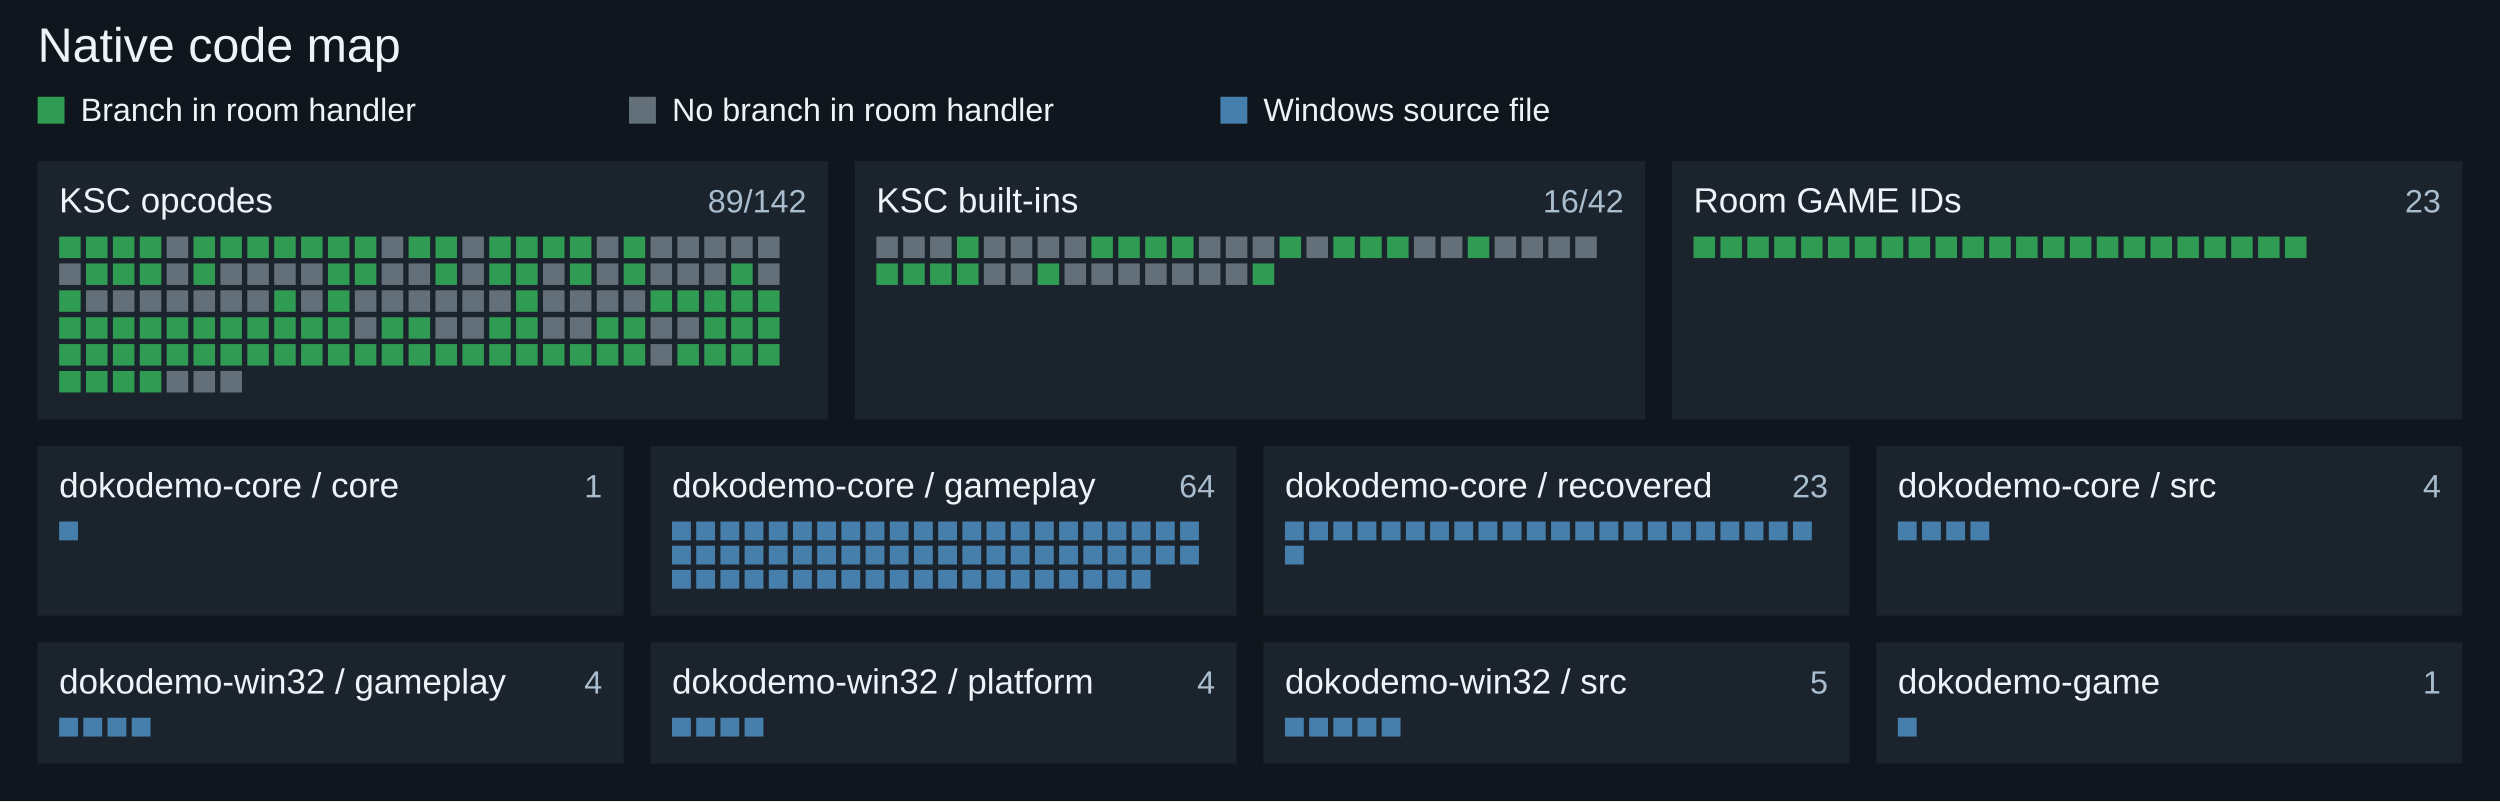
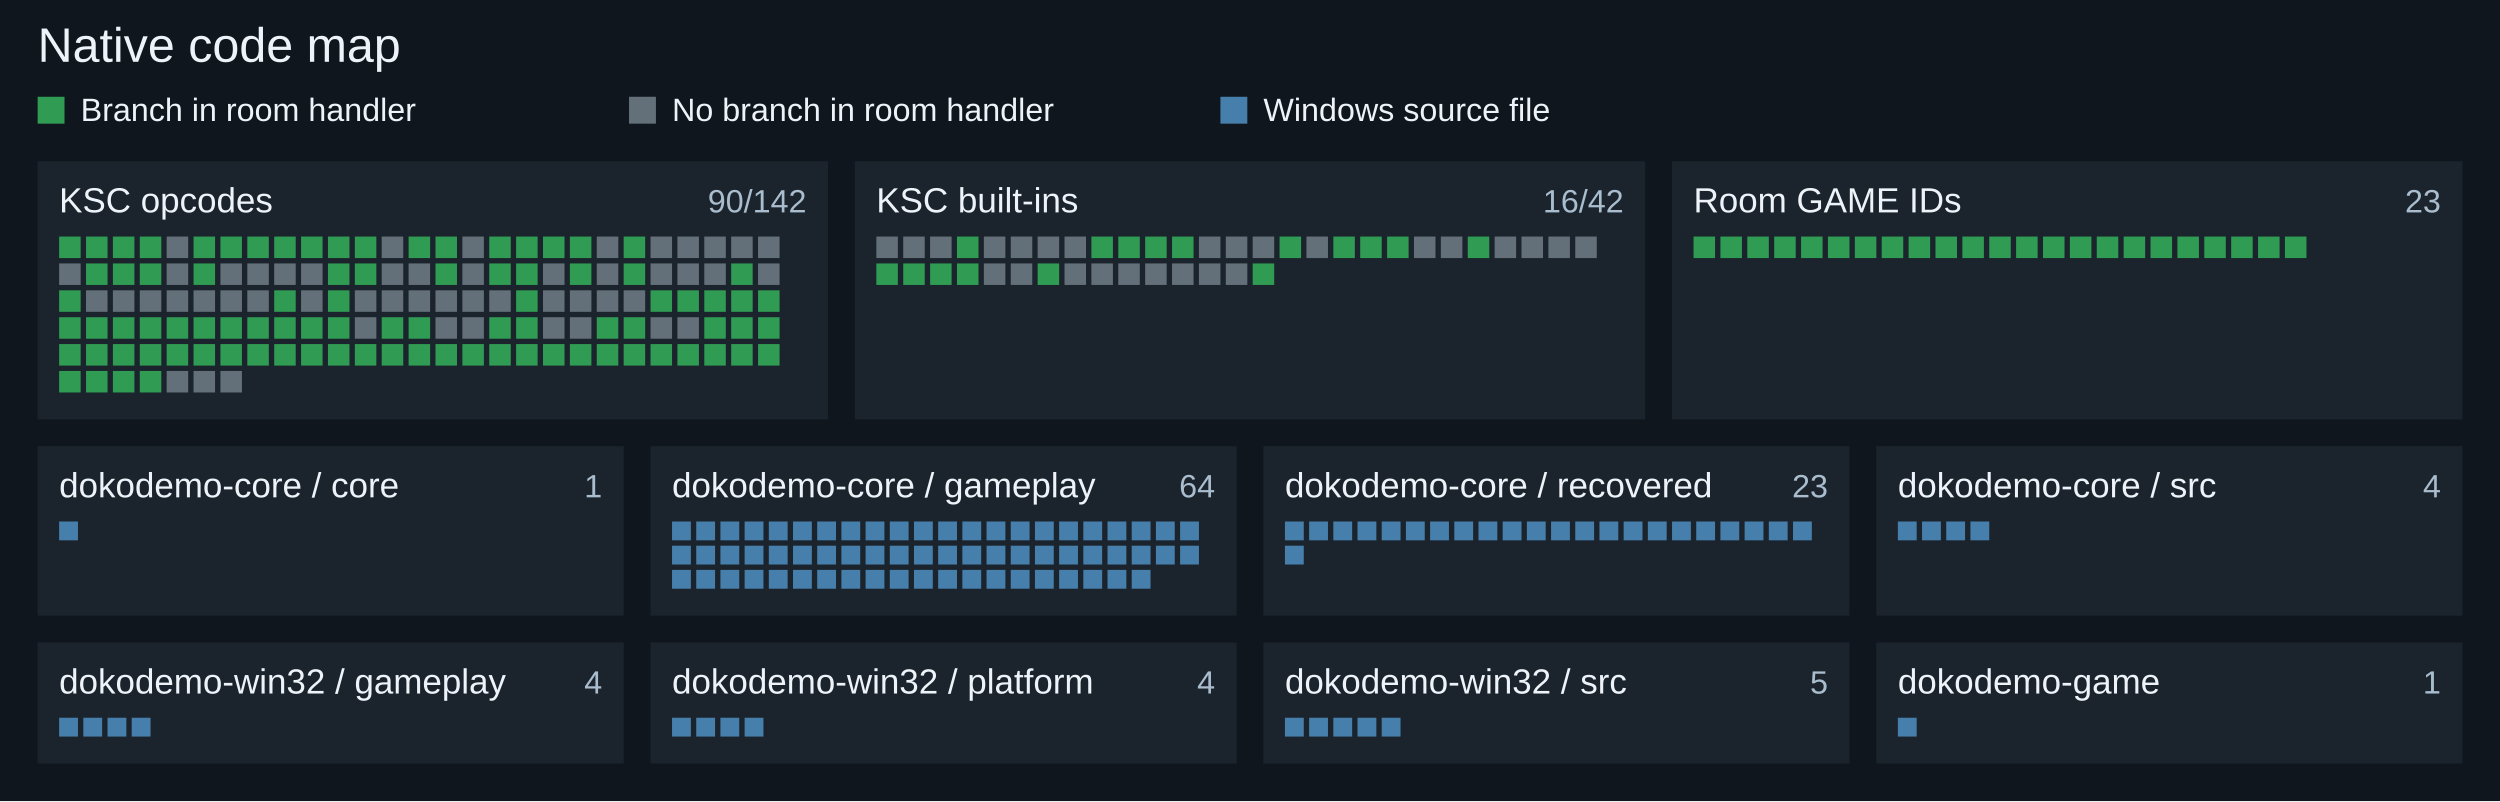
<svg xmlns="http://www.w3.org/2000/svg" width="930" height="298" viewBox="0 0 930 298" role="img" aria-label="Native code map. Each square represents a dispatch ID or Windows source file.">
  <rect x="0" y="0" width="930" height="298" fill="#10161d" />
  <g font-family="Segoe UI, Arial, sans-serif">
    <text x="14" y="23" font-size="18" fill="#edf3f8">Native code map</text>
    <rect x="14" y="36" width="10" height="10" fill="#2f9b53" />
    <text x="30" y="45" font-size="12" fill="#edf3f8">Branch in room handler</text>
    <rect x="234" y="36" width="10" height="10" fill="#63707a" />
    <text x="250" y="45" font-size="12" fill="#edf3f8">No branch in room handler</text>
    <rect x="454" y="36" width="10" height="10" fill="#477fac" />
    <text x="470" y="45" font-size="12" fill="#edf3f8">Windows source file</text>
    <rect x="14" y="60" width="294" height="96" fill="#1b242c" />
    <text x="22" y="79" font-size="13" fill="#edf3f8">KSC opcodes</text>
-     <text x="300" y="79" font-size="12" fill="#a9bdce" text-anchor="end">89/142</text>
+     <text x="300" y="79" font-size="12" fill="#a9bdce" text-anchor="end">90/142</text>
    <rect x="22" y="88" width="8" height="8" fill="#2f9b53" />
    <rect x="32" y="88" width="8" height="8" fill="#2f9b53" />
    <rect x="42" y="88" width="8" height="8" fill="#2f9b53" />
    <rect x="52" y="88" width="8" height="8" fill="#2f9b53" />
    <rect x="62" y="88" width="8" height="8" fill="#63707a" />
    <rect x="72" y="88" width="8" height="8" fill="#2f9b53" />
    <rect x="82" y="88" width="8" height="8" fill="#2f9b53" />
    <rect x="92" y="88" width="8" height="8" fill="#2f9b53" />
    <rect x="102" y="88" width="8" height="8" fill="#2f9b53" />
    <rect x="112" y="88" width="8" height="8" fill="#2f9b53" />
    <rect x="122" y="88" width="8" height="8" fill="#2f9b53" />
    <rect x="132" y="88" width="8" height="8" fill="#2f9b53" />
    <rect x="142" y="88" width="8" height="8" fill="#63707a" />
    <rect x="152" y="88" width="8" height="8" fill="#2f9b53" />
    <rect x="162" y="88" width="8" height="8" fill="#2f9b53" />
    <rect x="172" y="88" width="8" height="8" fill="#63707a" />
    <rect x="182" y="88" width="8" height="8" fill="#2f9b53" />
    <rect x="192" y="88" width="8" height="8" fill="#2f9b53" />
    <rect x="202" y="88" width="8" height="8" fill="#2f9b53" />
    <rect x="212" y="88" width="8" height="8" fill="#2f9b53" />
    <rect x="222" y="88" width="8" height="8" fill="#63707a" />
    <rect x="232" y="88" width="8" height="8" fill="#2f9b53" />
    <rect x="242" y="88" width="8" height="8" fill="#63707a" />
    <rect x="252" y="88" width="8" height="8" fill="#63707a" />
    <rect x="262" y="88" width="8" height="8" fill="#63707a" />
    <rect x="272" y="88" width="8" height="8" fill="#63707a" />
    <rect x="282" y="88" width="8" height="8" fill="#63707a" />
    <rect x="22" y="98" width="8" height="8" fill="#63707a" />
    <rect x="32" y="98" width="8" height="8" fill="#2f9b53" />
    <rect x="42" y="98" width="8" height="8" fill="#2f9b53" />
    <rect x="52" y="98" width="8" height="8" fill="#2f9b53" />
    <rect x="62" y="98" width="8" height="8" fill="#63707a" />
    <rect x="72" y="98" width="8" height="8" fill="#2f9b53" />
    <rect x="82" y="98" width="8" height="8" fill="#63707a" />
    <rect x="92" y="98" width="8" height="8" fill="#63707a" />
    <rect x="102" y="98" width="8" height="8" fill="#63707a" />
    <rect x="112" y="98" width="8" height="8" fill="#63707a" />
    <rect x="122" y="98" width="8" height="8" fill="#2f9b53" />
    <rect x="132" y="98" width="8" height="8" fill="#2f9b53" />
    <rect x="142" y="98" width="8" height="8" fill="#63707a" />
    <rect x="152" y="98" width="8" height="8" fill="#63707a" />
    <rect x="162" y="98" width="8" height="8" fill="#2f9b53" />
    <rect x="172" y="98" width="8" height="8" fill="#63707a" />
    <rect x="182" y="98" width="8" height="8" fill="#2f9b53" />
    <rect x="192" y="98" width="8" height="8" fill="#2f9b53" />
    <rect x="202" y="98" width="8" height="8" fill="#63707a" />
    <rect x="212" y="98" width="8" height="8" fill="#2f9b53" />
    <rect x="222" y="98" width="8" height="8" fill="#63707a" />
    <rect x="232" y="98" width="8" height="8" fill="#2f9b53" />
    <rect x="242" y="98" width="8" height="8" fill="#63707a" />
    <rect x="252" y="98" width="8" height="8" fill="#63707a" />
    <rect x="262" y="98" width="8" height="8" fill="#63707a" />
    <rect x="272" y="98" width="8" height="8" fill="#2f9b53" />
    <rect x="282" y="98" width="8" height="8" fill="#63707a" />
    <rect x="22" y="108" width="8" height="8" fill="#2f9b53" />
    <rect x="32" y="108" width="8" height="8" fill="#63707a" />
    <rect x="42" y="108" width="8" height="8" fill="#63707a" />
    <rect x="52" y="108" width="8" height="8" fill="#63707a" />
    <rect x="62" y="108" width="8" height="8" fill="#63707a" />
    <rect x="72" y="108" width="8" height="8" fill="#63707a" />
    <rect x="82" y="108" width="8" height="8" fill="#63707a" />
    <rect x="92" y="108" width="8" height="8" fill="#63707a" />
    <rect x="102" y="108" width="8" height="8" fill="#2f9b53" />
    <rect x="112" y="108" width="8" height="8" fill="#63707a" />
    <rect x="122" y="108" width="8" height="8" fill="#2f9b53" />
    <rect x="132" y="108" width="8" height="8" fill="#63707a" />
    <rect x="142" y="108" width="8" height="8" fill="#63707a" />
    <rect x="152" y="108" width="8" height="8" fill="#63707a" />
    <rect x="162" y="108" width="8" height="8" fill="#63707a" />
    <rect x="172" y="108" width="8" height="8" fill="#63707a" />
    <rect x="182" y="108" width="8" height="8" fill="#63707a" />
    <rect x="192" y="108" width="8" height="8" fill="#2f9b53" />
    <rect x="202" y="108" width="8" height="8" fill="#63707a" />
    <rect x="212" y="108" width="8" height="8" fill="#63707a" />
    <rect x="222" y="108" width="8" height="8" fill="#63707a" />
    <rect x="232" y="108" width="8" height="8" fill="#63707a" />
    <rect x="242" y="108" width="8" height="8" fill="#2f9b53" />
    <rect x="252" y="108" width="8" height="8" fill="#2f9b53" />
    <rect x="262" y="108" width="8" height="8" fill="#2f9b53" />
    <rect x="272" y="108" width="8" height="8" fill="#2f9b53" />
    <rect x="282" y="108" width="8" height="8" fill="#2f9b53" />
    <rect x="22" y="118" width="8" height="8" fill="#2f9b53" />
    <rect x="32" y="118" width="8" height="8" fill="#2f9b53" />
    <rect x="42" y="118" width="8" height="8" fill="#2f9b53" />
    <rect x="52" y="118" width="8" height="8" fill="#2f9b53" />
    <rect x="62" y="118" width="8" height="8" fill="#2f9b53" />
    <rect x="72" y="118" width="8" height="8" fill="#2f9b53" />
    <rect x="82" y="118" width="8" height="8" fill="#2f9b53" />
    <rect x="92" y="118" width="8" height="8" fill="#2f9b53" />
    <rect x="102" y="118" width="8" height="8" fill="#2f9b53" />
    <rect x="112" y="118" width="8" height="8" fill="#2f9b53" />
    <rect x="122" y="118" width="8" height="8" fill="#2f9b53" />
    <rect x="132" y="118" width="8" height="8" fill="#63707a" />
    <rect x="142" y="118" width="8" height="8" fill="#2f9b53" />
    <rect x="152" y="118" width="8" height="8" fill="#2f9b53" />
    <rect x="162" y="118" width="8" height="8" fill="#63707a" />
    <rect x="172" y="118" width="8" height="8" fill="#63707a" />
    <rect x="182" y="118" width="8" height="8" fill="#2f9b53" />
    <rect x="192" y="118" width="8" height="8" fill="#2f9b53" />
    <rect x="202" y="118" width="8" height="8" fill="#63707a" />
    <rect x="212" y="118" width="8" height="8" fill="#63707a" />
    <rect x="222" y="118" width="8" height="8" fill="#2f9b53" />
    <rect x="232" y="118" width="8" height="8" fill="#2f9b53" />
    <rect x="242" y="118" width="8" height="8" fill="#63707a" />
    <rect x="252" y="118" width="8" height="8" fill="#63707a" />
    <rect x="262" y="118" width="8" height="8" fill="#2f9b53" />
    <rect x="272" y="118" width="8" height="8" fill="#2f9b53" />
    <rect x="282" y="118" width="8" height="8" fill="#2f9b53" />
    <rect x="22" y="128" width="8" height="8" fill="#2f9b53" />
    <rect x="32" y="128" width="8" height="8" fill="#2f9b53" />
    <rect x="42" y="128" width="8" height="8" fill="#2f9b53" />
    <rect x="52" y="128" width="8" height="8" fill="#2f9b53" />
    <rect x="62" y="128" width="8" height="8" fill="#2f9b53" />
    <rect x="72" y="128" width="8" height="8" fill="#2f9b53" />
    <rect x="82" y="128" width="8" height="8" fill="#2f9b53" />
    <rect x="92" y="128" width="8" height="8" fill="#2f9b53" />
    <rect x="102" y="128" width="8" height="8" fill="#2f9b53" />
    <rect x="112" y="128" width="8" height="8" fill="#2f9b53" />
    <rect x="122" y="128" width="8" height="8" fill="#2f9b53" />
    <rect x="132" y="128" width="8" height="8" fill="#2f9b53" />
    <rect x="142" y="128" width="8" height="8" fill="#2f9b53" />
    <rect x="152" y="128" width="8" height="8" fill="#2f9b53" />
    <rect x="162" y="128" width="8" height="8" fill="#2f9b53" />
    <rect x="172" y="128" width="8" height="8" fill="#2f9b53" />
    <rect x="182" y="128" width="8" height="8" fill="#2f9b53" />
    <rect x="192" y="128" width="8" height="8" fill="#2f9b53" />
    <rect x="202" y="128" width="8" height="8" fill="#2f9b53" />
    <rect x="212" y="128" width="8" height="8" fill="#2f9b53" />
    <rect x="222" y="128" width="8" height="8" fill="#2f9b53" />
    <rect x="232" y="128" width="8" height="8" fill="#2f9b53" />
-     <rect x="242" y="128" width="8" height="8" fill="#63707a" />
+     <rect x="242" y="128" width="8" height="8" fill="#2f9b53" />
    <rect x="252" y="128" width="8" height="8" fill="#2f9b53" />
    <rect x="262" y="128" width="8" height="8" fill="#2f9b53" />
    <rect x="272" y="128" width="8" height="8" fill="#2f9b53" />
    <rect x="282" y="128" width="8" height="8" fill="#2f9b53" />
    <rect x="22" y="138" width="8" height="8" fill="#2f9b53" />
    <rect x="32" y="138" width="8" height="8" fill="#2f9b53" />
    <rect x="42" y="138" width="8" height="8" fill="#2f9b53" />
    <rect x="52" y="138" width="8" height="8" fill="#2f9b53" />
    <rect x="62" y="138" width="8" height="8" fill="#63707a" />
    <rect x="72" y="138" width="8" height="8" fill="#63707a" />
    <rect x="82" y="138" width="8" height="8" fill="#63707a" />
    <rect x="318" y="60" width="294" height="96" fill="#1b242c" />
    <text x="326" y="79" font-size="13" fill="#edf3f8">KSC built-ins</text>
    <text x="604" y="79" font-size="12" fill="#a9bdce" text-anchor="end">16/42</text>
    <rect x="326" y="88" width="8" height="8" fill="#63707a" />
    <rect x="336" y="88" width="8" height="8" fill="#63707a" />
    <rect x="346" y="88" width="8" height="8" fill="#63707a" />
    <rect x="356" y="88" width="8" height="8" fill="#2f9b53" />
    <rect x="366" y="88" width="8" height="8" fill="#63707a" />
    <rect x="376" y="88" width="8" height="8" fill="#63707a" />
    <rect x="386" y="88" width="8" height="8" fill="#63707a" />
    <rect x="396" y="88" width="8" height="8" fill="#63707a" />
    <rect x="406" y="88" width="8" height="8" fill="#2f9b53" />
    <rect x="416" y="88" width="8" height="8" fill="#2f9b53" />
    <rect x="426" y="88" width="8" height="8" fill="#2f9b53" />
    <rect x="436" y="88" width="8" height="8" fill="#2f9b53" />
    <rect x="446" y="88" width="8" height="8" fill="#63707a" />
    <rect x="456" y="88" width="8" height="8" fill="#63707a" />
    <rect x="466" y="88" width="8" height="8" fill="#63707a" />
    <rect x="476" y="88" width="8" height="8" fill="#2f9b53" />
    <rect x="486" y="88" width="8" height="8" fill="#63707a" />
    <rect x="496" y="88" width="8" height="8" fill="#2f9b53" />
    <rect x="506" y="88" width="8" height="8" fill="#2f9b53" />
    <rect x="516" y="88" width="8" height="8" fill="#2f9b53" />
    <rect x="526" y="88" width="8" height="8" fill="#63707a" />
    <rect x="536" y="88" width="8" height="8" fill="#63707a" />
    <rect x="546" y="88" width="8" height="8" fill="#2f9b53" />
    <rect x="556" y="88" width="8" height="8" fill="#63707a" />
    <rect x="566" y="88" width="8" height="8" fill="#63707a" />
    <rect x="576" y="88" width="8" height="8" fill="#63707a" />
    <rect x="586" y="88" width="8" height="8" fill="#63707a" />
    <rect x="326" y="98" width="8" height="8" fill="#2f9b53" />
    <rect x="336" y="98" width="8" height="8" fill="#2f9b53" />
    <rect x="346" y="98" width="8" height="8" fill="#2f9b53" />
    <rect x="356" y="98" width="8" height="8" fill="#2f9b53" />
    <rect x="366" y="98" width="8" height="8" fill="#63707a" />
    <rect x="376" y="98" width="8" height="8" fill="#63707a" />
    <rect x="386" y="98" width="8" height="8" fill="#2f9b53" />
    <rect x="396" y="98" width="8" height="8" fill="#63707a" />
    <rect x="406" y="98" width="8" height="8" fill="#63707a" />
    <rect x="416" y="98" width="8" height="8" fill="#63707a" />
    <rect x="426" y="98" width="8" height="8" fill="#63707a" />
    <rect x="436" y="98" width="8" height="8" fill="#63707a" />
    <rect x="446" y="98" width="8" height="8" fill="#63707a" />
    <rect x="456" y="98" width="8" height="8" fill="#63707a" />
    <rect x="466" y="98" width="8" height="8" fill="#2f9b53" />
    <rect x="622" y="60" width="294" height="96" fill="#1b242c" />
    <text x="630" y="79" font-size="13" fill="#edf3f8">Room GAME IDs</text>
    <text x="908" y="79" font-size="12" fill="#a9bdce" text-anchor="end">23</text>
    <rect x="630" y="88" width="8" height="8" fill="#2f9b53" />
    <rect x="640" y="88" width="8" height="8" fill="#2f9b53" />
    <rect x="650" y="88" width="8" height="8" fill="#2f9b53" />
    <rect x="660" y="88" width="8" height="8" fill="#2f9b53" />
    <rect x="670" y="88" width="8" height="8" fill="#2f9b53" />
    <rect x="680" y="88" width="8" height="8" fill="#2f9b53" />
    <rect x="690" y="88" width="8" height="8" fill="#2f9b53" />
    <rect x="700" y="88" width="8" height="8" fill="#2f9b53" />
    <rect x="710" y="88" width="8" height="8" fill="#2f9b53" />
    <rect x="720" y="88" width="8" height="8" fill="#2f9b53" />
    <rect x="730" y="88" width="8" height="8" fill="#2f9b53" />
    <rect x="740" y="88" width="8" height="8" fill="#2f9b53" />
    <rect x="750" y="88" width="8" height="8" fill="#2f9b53" />
    <rect x="760" y="88" width="8" height="8" fill="#2f9b53" />
    <rect x="770" y="88" width="8" height="8" fill="#2f9b53" />
    <rect x="780" y="88" width="8" height="8" fill="#2f9b53" />
    <rect x="790" y="88" width="8" height="8" fill="#2f9b53" />
    <rect x="800" y="88" width="8" height="8" fill="#2f9b53" />
    <rect x="810" y="88" width="8" height="8" fill="#2f9b53" />
    <rect x="820" y="88" width="8" height="8" fill="#2f9b53" />
    <rect x="830" y="88" width="8" height="8" fill="#2f9b53" />
    <rect x="840" y="88" width="8" height="8" fill="#2f9b53" />
    <rect x="850" y="88" width="8" height="8" fill="#2f9b53" />
    <rect x="14" y="166" width="218" height="63" fill="#1b242c" />
    <text x="22" y="185" font-size="13" fill="#edf3f8">dokodemo-core / core</text>
    <text x="224" y="185" font-size="12" fill="#a9bdce" text-anchor="end">1</text>
    <rect x="22" y="194" width="7" height="7" fill="#477fac" />
    <rect x="242" y="166" width="218" height="63" fill="#1b242c" />
    <text x="250" y="185" font-size="13" fill="#edf3f8">dokodemo-core / gameplay</text>
    <text x="452" y="185" font-size="12" fill="#a9bdce" text-anchor="end">64</text>
    <rect x="250" y="194" width="7" height="7" fill="#477fac" />
    <rect x="259" y="194" width="7" height="7" fill="#477fac" />
    <rect x="268" y="194" width="7" height="7" fill="#477fac" />
    <rect x="277" y="194" width="7" height="7" fill="#477fac" />
    <rect x="286" y="194" width="7" height="7" fill="#477fac" />
    <rect x="295" y="194" width="7" height="7" fill="#477fac" />
    <rect x="304" y="194" width="7" height="7" fill="#477fac" />
    <rect x="313" y="194" width="7" height="7" fill="#477fac" />
    <rect x="322" y="194" width="7" height="7" fill="#477fac" />
    <rect x="331" y="194" width="7" height="7" fill="#477fac" />
    <rect x="340" y="194" width="7" height="7" fill="#477fac" />
    <rect x="349" y="194" width="7" height="7" fill="#477fac" />
    <rect x="358" y="194" width="7" height="7" fill="#477fac" />
    <rect x="367" y="194" width="7" height="7" fill="#477fac" />
    <rect x="376" y="194" width="7" height="7" fill="#477fac" />
    <rect x="385" y="194" width="7" height="7" fill="#477fac" />
    <rect x="394" y="194" width="7" height="7" fill="#477fac" />
    <rect x="403" y="194" width="7" height="7" fill="#477fac" />
    <rect x="412" y="194" width="7" height="7" fill="#477fac" />
    <rect x="421" y="194" width="7" height="7" fill="#477fac" />
    <rect x="430" y="194" width="7" height="7" fill="#477fac" />
    <rect x="439" y="194" width="7" height="7" fill="#477fac" />
    <rect x="250" y="203" width="7" height="7" fill="#477fac" />
    <rect x="259" y="203" width="7" height="7" fill="#477fac" />
    <rect x="268" y="203" width="7" height="7" fill="#477fac" />
    <rect x="277" y="203" width="7" height="7" fill="#477fac" />
    <rect x="286" y="203" width="7" height="7" fill="#477fac" />
    <rect x="295" y="203" width="7" height="7" fill="#477fac" />
    <rect x="304" y="203" width="7" height="7" fill="#477fac" />
    <rect x="313" y="203" width="7" height="7" fill="#477fac" />
    <rect x="322" y="203" width="7" height="7" fill="#477fac" />
    <rect x="331" y="203" width="7" height="7" fill="#477fac" />
    <rect x="340" y="203" width="7" height="7" fill="#477fac" />
    <rect x="349" y="203" width="7" height="7" fill="#477fac" />
    <rect x="358" y="203" width="7" height="7" fill="#477fac" />
    <rect x="367" y="203" width="7" height="7" fill="#477fac" />
    <rect x="376" y="203" width="7" height="7" fill="#477fac" />
    <rect x="385" y="203" width="7" height="7" fill="#477fac" />
    <rect x="394" y="203" width="7" height="7" fill="#477fac" />
    <rect x="403" y="203" width="7" height="7" fill="#477fac" />
    <rect x="412" y="203" width="7" height="7" fill="#477fac" />
    <rect x="421" y="203" width="7" height="7" fill="#477fac" />
    <rect x="430" y="203" width="7" height="7" fill="#477fac" />
    <rect x="439" y="203" width="7" height="7" fill="#477fac" />
    <rect x="250" y="212" width="7" height="7" fill="#477fac" />
    <rect x="259" y="212" width="7" height="7" fill="#477fac" />
    <rect x="268" y="212" width="7" height="7" fill="#477fac" />
    <rect x="277" y="212" width="7" height="7" fill="#477fac" />
    <rect x="286" y="212" width="7" height="7" fill="#477fac" />
    <rect x="295" y="212" width="7" height="7" fill="#477fac" />
    <rect x="304" y="212" width="7" height="7" fill="#477fac" />
    <rect x="313" y="212" width="7" height="7" fill="#477fac" />
    <rect x="322" y="212" width="7" height="7" fill="#477fac" />
    <rect x="331" y="212" width="7" height="7" fill="#477fac" />
    <rect x="340" y="212" width="7" height="7" fill="#477fac" />
    <rect x="349" y="212" width="7" height="7" fill="#477fac" />
    <rect x="358" y="212" width="7" height="7" fill="#477fac" />
    <rect x="367" y="212" width="7" height="7" fill="#477fac" />
    <rect x="376" y="212" width="7" height="7" fill="#477fac" />
    <rect x="385" y="212" width="7" height="7" fill="#477fac" />
    <rect x="394" y="212" width="7" height="7" fill="#477fac" />
    <rect x="403" y="212" width="7" height="7" fill="#477fac" />
    <rect x="412" y="212" width="7" height="7" fill="#477fac" />
    <rect x="421" y="212" width="7" height="7" fill="#477fac" />
    <rect x="470" y="166" width="218" height="63" fill="#1b242c" />
    <text x="478" y="185" font-size="13" fill="#edf3f8">dokodemo-core / recovered</text>
    <text x="680" y="185" font-size="12" fill="#a9bdce" text-anchor="end">23</text>
    <rect x="478" y="194" width="7" height="7" fill="#477fac" />
    <rect x="487" y="194" width="7" height="7" fill="#477fac" />
    <rect x="496" y="194" width="7" height="7" fill="#477fac" />
    <rect x="505" y="194" width="7" height="7" fill="#477fac" />
    <rect x="514" y="194" width="7" height="7" fill="#477fac" />
    <rect x="523" y="194" width="7" height="7" fill="#477fac" />
    <rect x="532" y="194" width="7" height="7" fill="#477fac" />
    <rect x="541" y="194" width="7" height="7" fill="#477fac" />
    <rect x="550" y="194" width="7" height="7" fill="#477fac" />
    <rect x="559" y="194" width="7" height="7" fill="#477fac" />
    <rect x="568" y="194" width="7" height="7" fill="#477fac" />
    <rect x="577" y="194" width="7" height="7" fill="#477fac" />
    <rect x="586" y="194" width="7" height="7" fill="#477fac" />
    <rect x="595" y="194" width="7" height="7" fill="#477fac" />
    <rect x="604" y="194" width="7" height="7" fill="#477fac" />
    <rect x="613" y="194" width="7" height="7" fill="#477fac" />
    <rect x="622" y="194" width="7" height="7" fill="#477fac" />
    <rect x="631" y="194" width="7" height="7" fill="#477fac" />
    <rect x="640" y="194" width="7" height="7" fill="#477fac" />
    <rect x="649" y="194" width="7" height="7" fill="#477fac" />
    <rect x="658" y="194" width="7" height="7" fill="#477fac" />
    <rect x="667" y="194" width="7" height="7" fill="#477fac" />
    <rect x="478" y="203" width="7" height="7" fill="#477fac" />
    <rect x="698" y="166" width="218" height="63" fill="#1b242c" />
    <text x="706" y="185" font-size="13" fill="#edf3f8">dokodemo-core / src</text>
    <text x="908" y="185" font-size="12" fill="#a9bdce" text-anchor="end">4</text>
    <rect x="706" y="194" width="7" height="7" fill="#477fac" />
    <rect x="715" y="194" width="7" height="7" fill="#477fac" />
    <rect x="724" y="194" width="7" height="7" fill="#477fac" />
    <rect x="733" y="194" width="7" height="7" fill="#477fac" />
    <rect x="14" y="239" width="218" height="45" fill="#1b242c" />
    <text x="22" y="258" font-size="13" fill="#edf3f8">dokodemo-win32 / gameplay</text>
    <text x="224" y="258" font-size="12" fill="#a9bdce" text-anchor="end">4</text>
    <rect x="22" y="267" width="7" height="7" fill="#477fac" />
    <rect x="31" y="267" width="7" height="7" fill="#477fac" />
    <rect x="40" y="267" width="7" height="7" fill="#477fac" />
    <rect x="49" y="267" width="7" height="7" fill="#477fac" />
    <rect x="242" y="239" width="218" height="45" fill="#1b242c" />
    <text x="250" y="258" font-size="13" fill="#edf3f8">dokodemo-win32 / platform</text>
    <text x="452" y="258" font-size="12" fill="#a9bdce" text-anchor="end">4</text>
    <rect x="250" y="267" width="7" height="7" fill="#477fac" />
    <rect x="259" y="267" width="7" height="7" fill="#477fac" />
    <rect x="268" y="267" width="7" height="7" fill="#477fac" />
    <rect x="277" y="267" width="7" height="7" fill="#477fac" />
    <rect x="470" y="239" width="218" height="45" fill="#1b242c" />
    <text x="478" y="258" font-size="13" fill="#edf3f8">dokodemo-win32 / src</text>
    <text x="680" y="258" font-size="12" fill="#a9bdce" text-anchor="end">5</text>
    <rect x="478" y="267" width="7" height="7" fill="#477fac" />
    <rect x="487" y="267" width="7" height="7" fill="#477fac" />
    <rect x="496" y="267" width="7" height="7" fill="#477fac" />
    <rect x="505" y="267" width="7" height="7" fill="#477fac" />
    <rect x="514" y="267" width="7" height="7" fill="#477fac" />
    <rect x="698" y="239" width="218" height="45" fill="#1b242c" />
    <text x="706" y="258" font-size="13" fill="#edf3f8">dokodemo-game</text>
    <text x="908" y="258" font-size="12" fill="#a9bdce" text-anchor="end">1</text>
    <rect x="706" y="267" width="7" height="7" fill="#477fac" />
  </g>
</svg>
